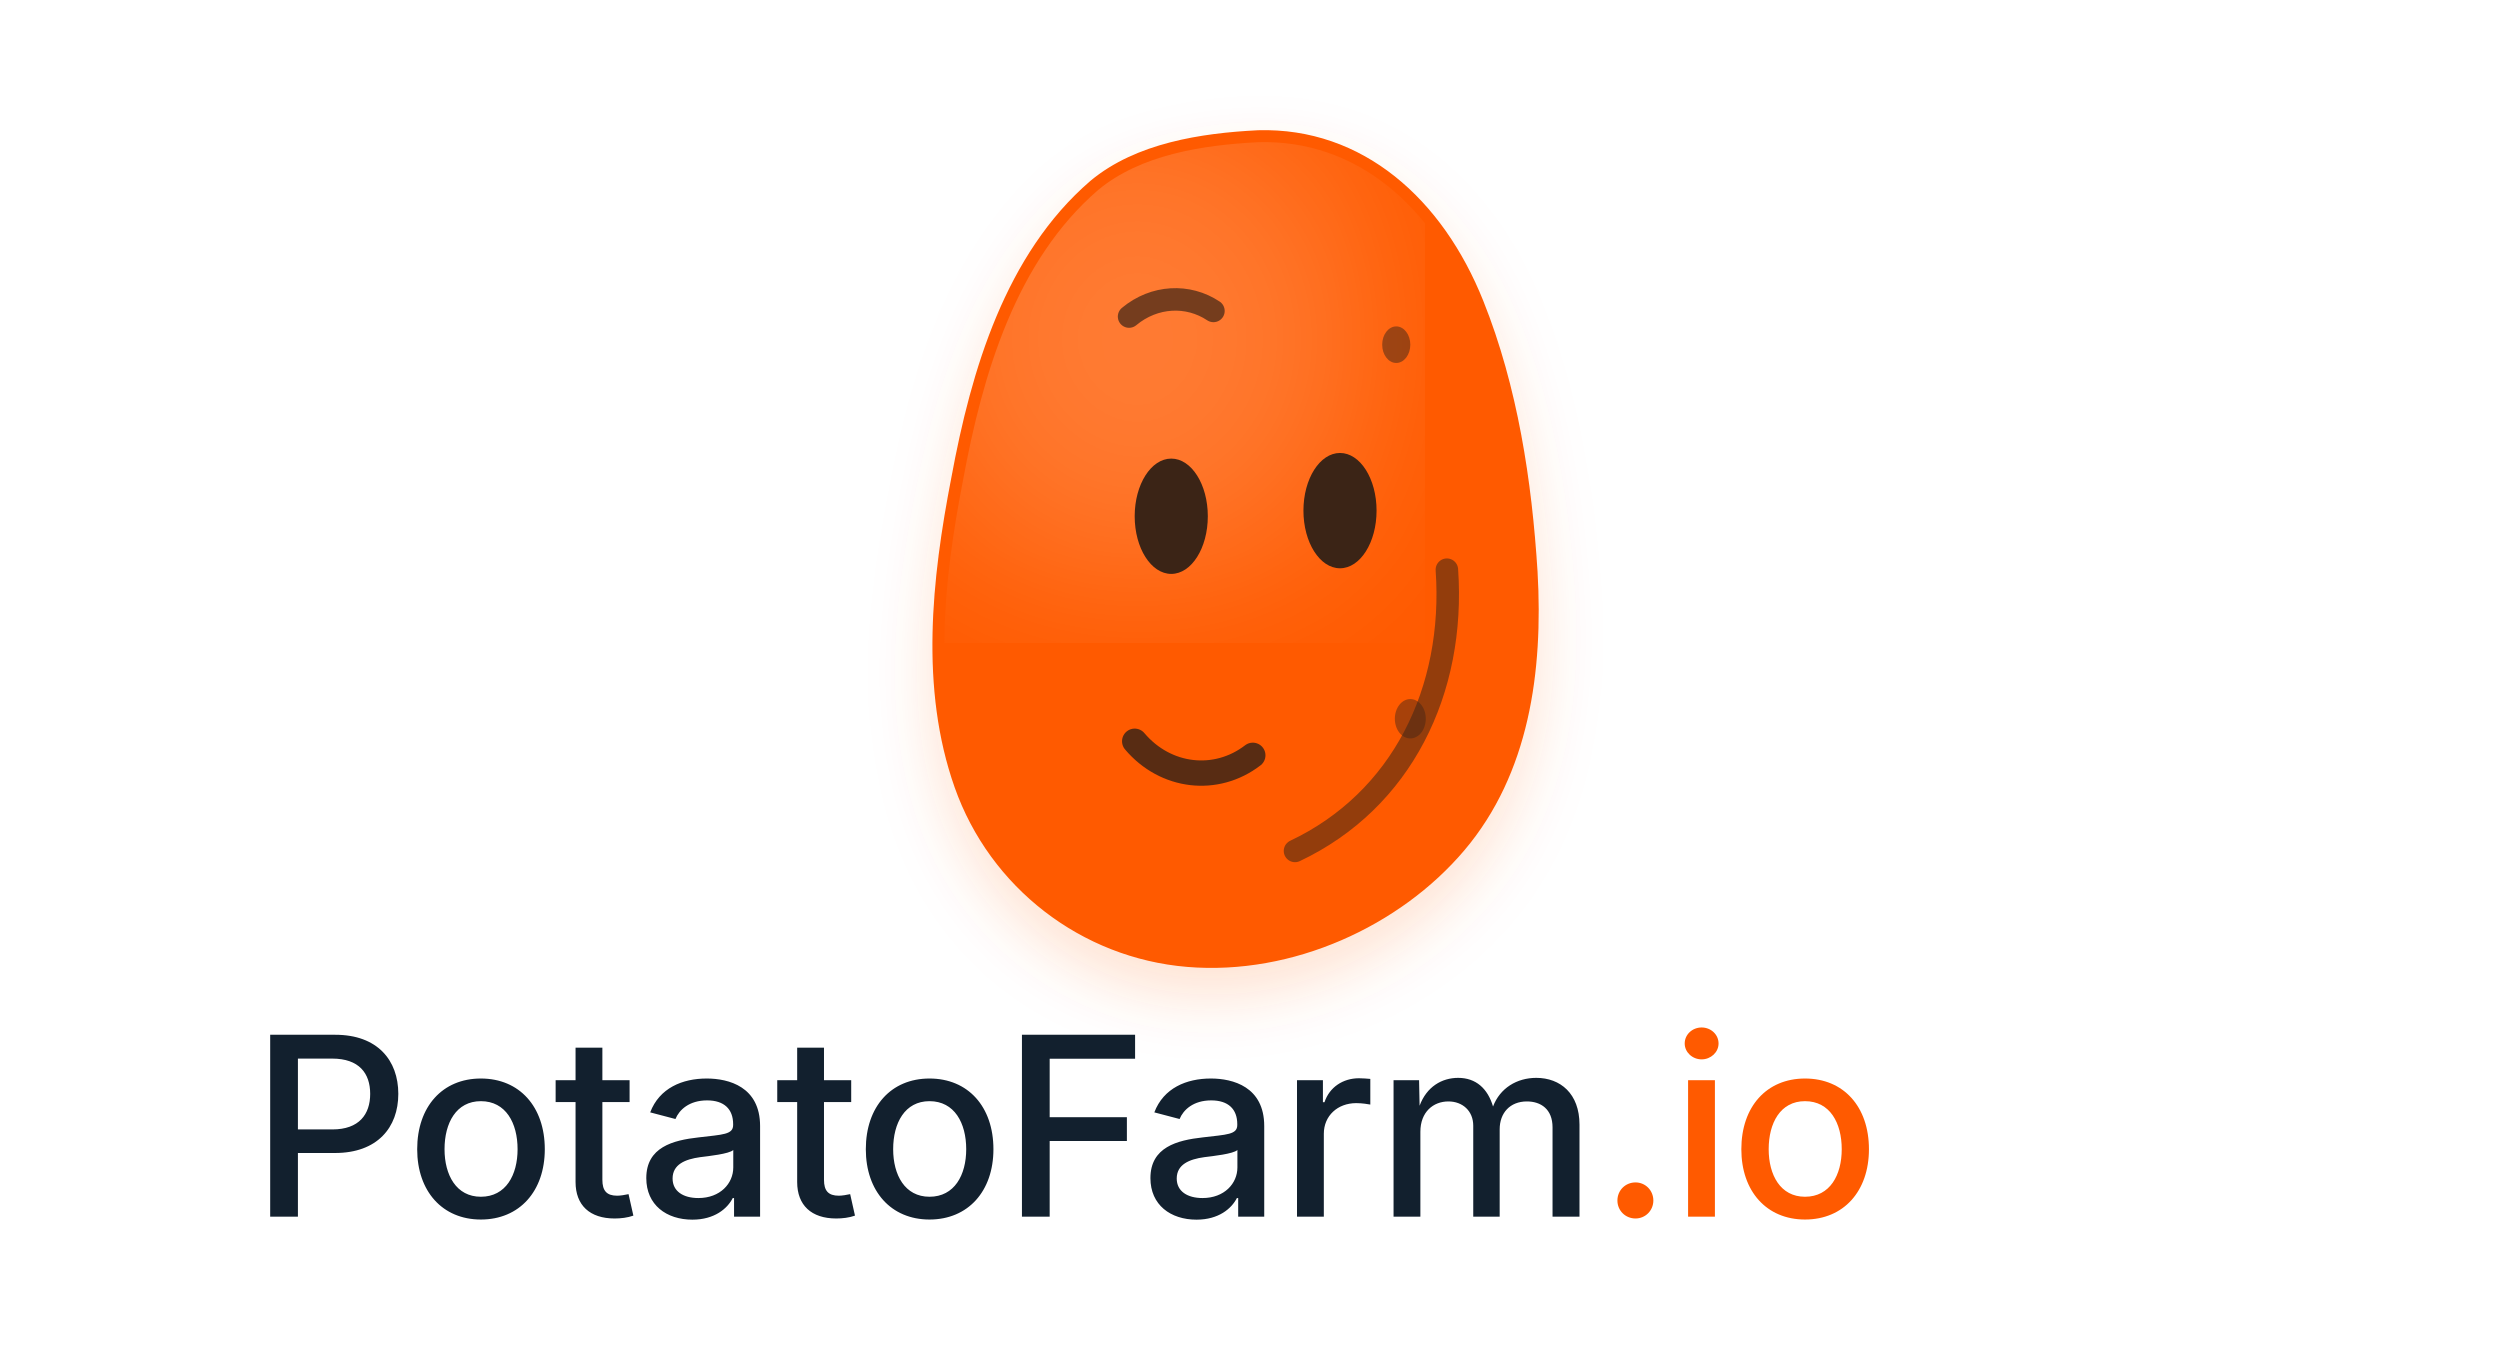
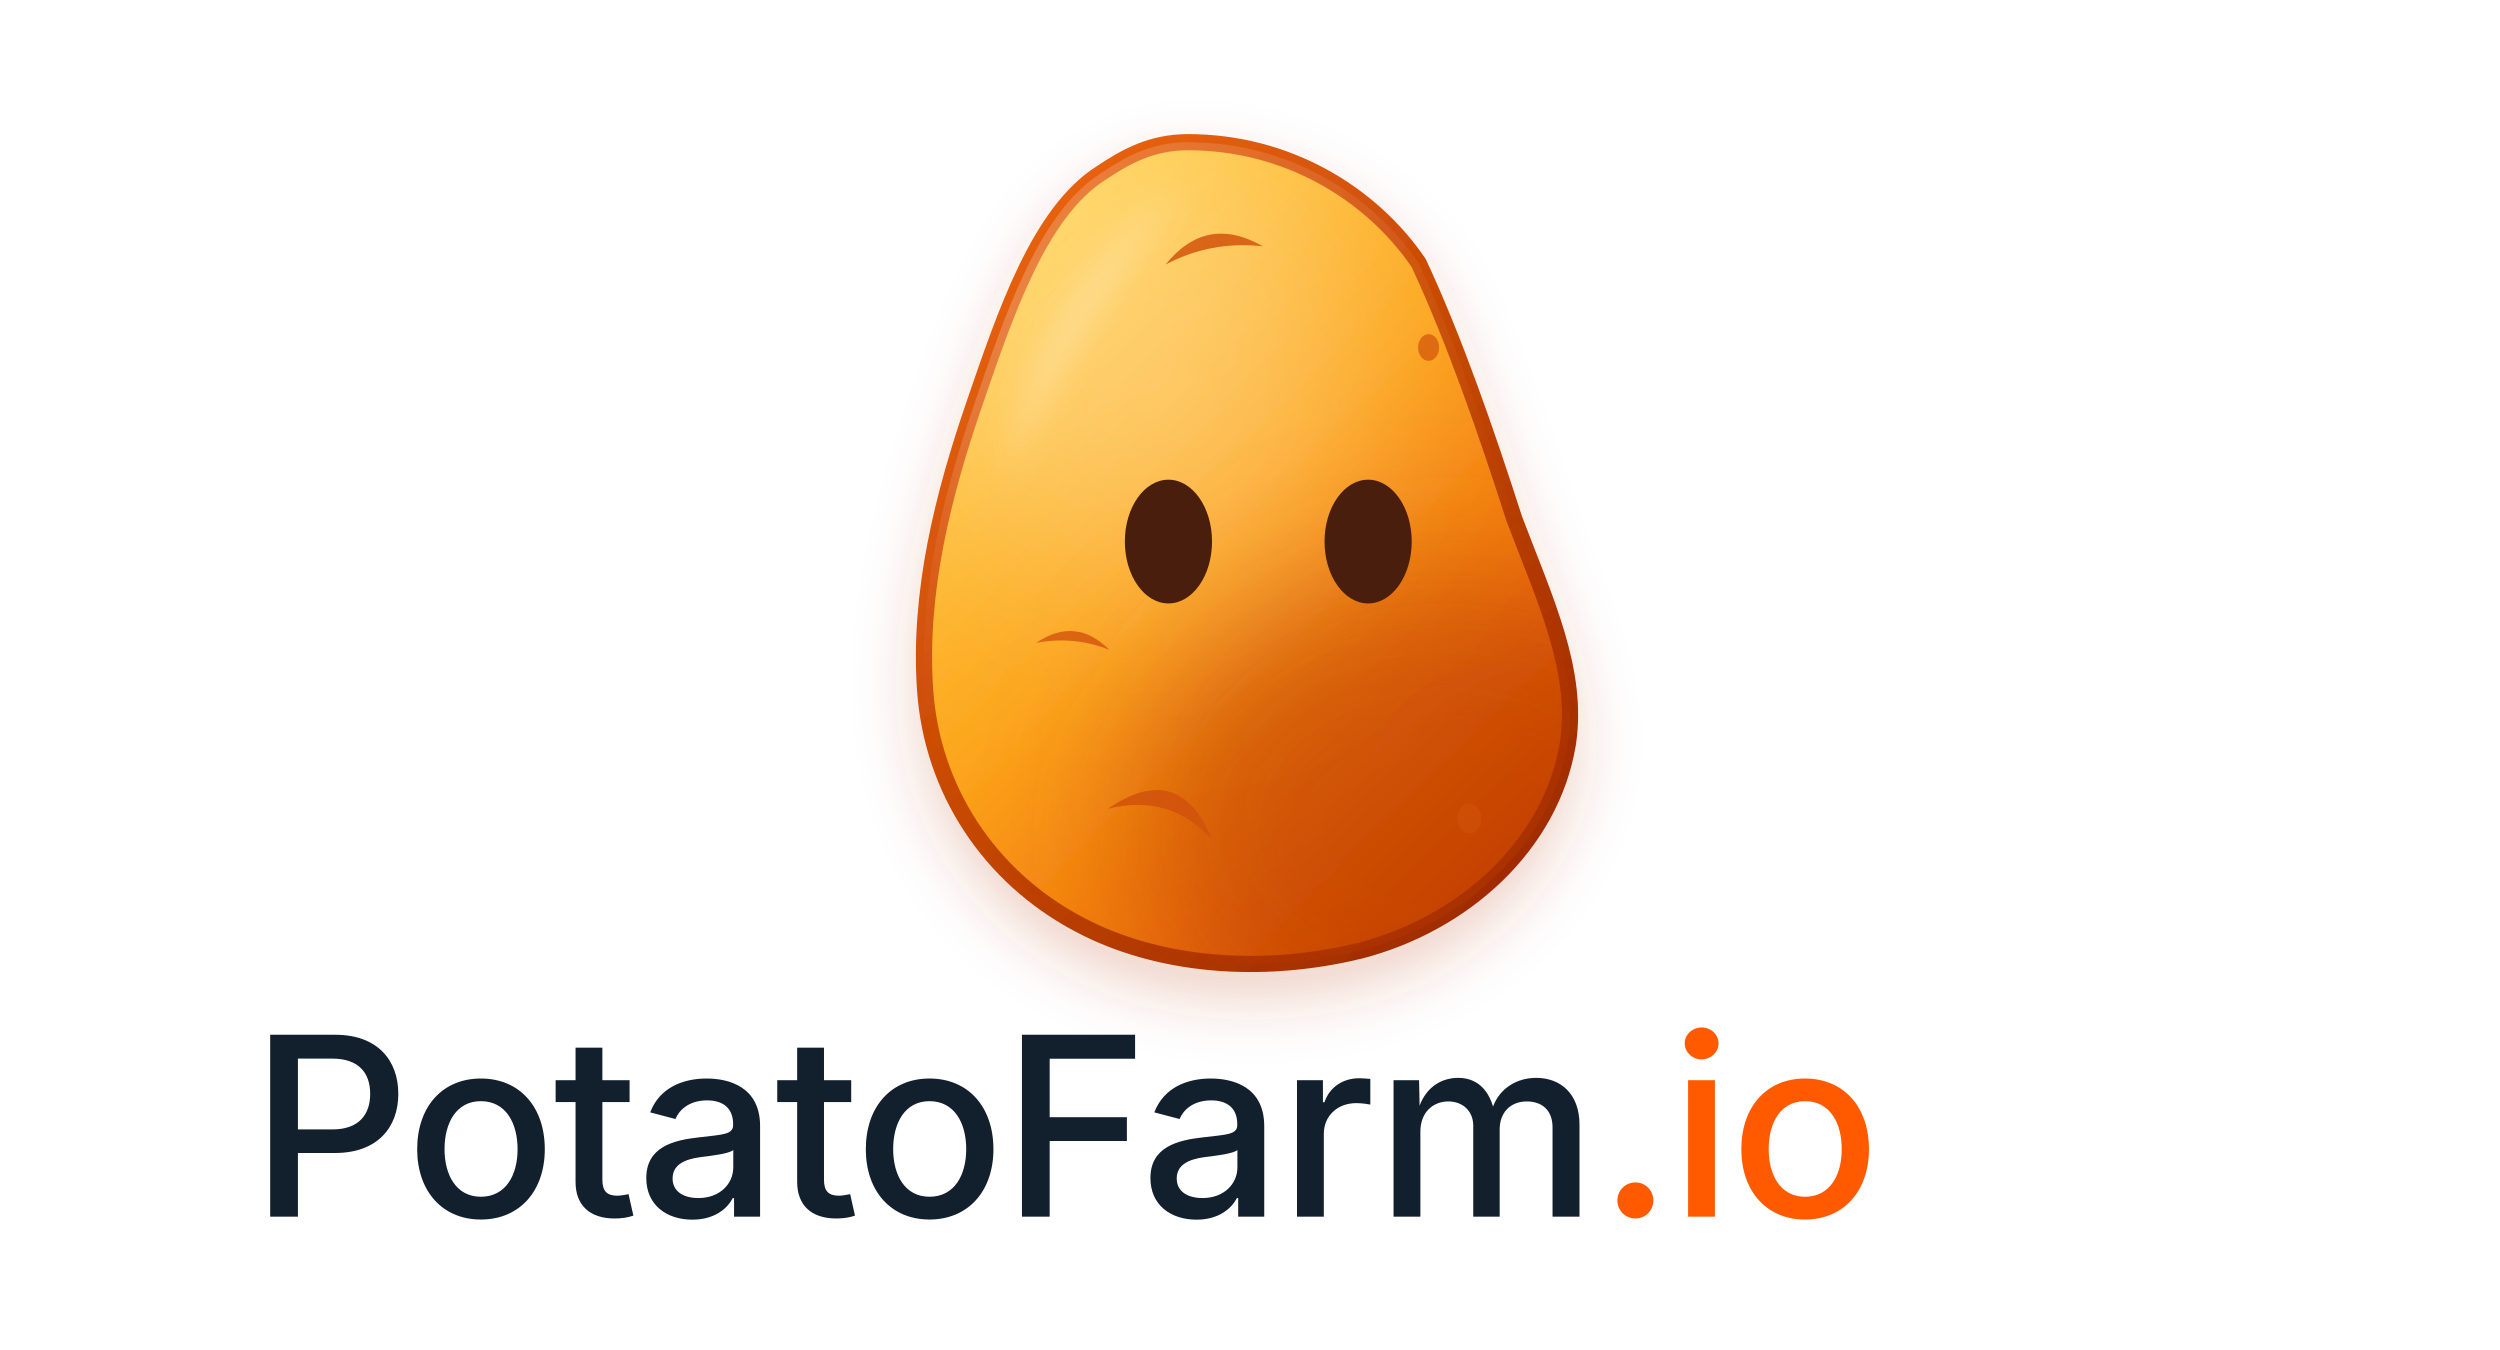
<svg xmlns="http://www.w3.org/2000/svg" viewBox="0 0 300 162" width="300" height="162">
  <rect width="300" height="162" fill="#FFFFFF" />
  <g transform="translate(96.0,12) scale(1.6875)">
    <defs>
-       <linearGradient id="shs2" x1="22%" y1="10%" x2="74%" y2="90%">
-         <stop offset="0" stop-color="#FF5A00" />
-         <stop offset="0.5" stop-color="#FF5A00" />
-         <stop offset="1" stop-color="#FF5A00" />
+       <linearGradient id="shs2" x1="18%" y1="6%" x2="88%" y2="96%">
+         <stop offset="0" stop-color="#FFD04A" />
+         <stop offset="0.42" stop-color="#FCA51B" />
+         <stop offset="0.72" stop-color="#F2760A" />
+         <stop offset="1" stop-color="#D24500" />
      </linearGradient>
-       <filter id="bls2">
+       <linearGradient id="rms2" x1="18%" y1="6%" x2="88%" y2="96%">
+         <stop offset="0" stop-color="#E8620A" />
+         <stop offset="1" stop-color="#9E2A00" />
+       </linearGradient>
+       <filter id="bls2" x="-60%" y="-60%" width="220%" height="220%">
        <feGaussianBlur stdDeviation="7" />
      </filter>
+       <filter id="sds2" x="-60%" y="-60%" width="220%" height="220%">
+         <feGaussianBlur stdDeviation="5" />
+       </filter>
+       <filter id="sps2" x="-60%" y="-60%" width="220%" height="220%">
+         <feGaussianBlur stdDeviation="1.1" />
+       </filter>
      <filter id="dps2" x="-35%" y="-35%" width="180%" height="180%">
-         <feDropShadow dx="0" dy="2" stdDeviation="2.2" flood-color="#FF5A00" flood-opacity="0.18" />
+         <feDropShadow dx="0" dy="2" stdDeviation="2.2" flood-color="#B83400" flood-opacity="0.22" />
      </filter>
      <clipPath id="cps2">
-         <path d="M32.6,3.0 C39.6,2.8 45.0,7.6 47.8,14.6 C50.2,20.6 51.2,27.2 51.6,33.6 C52.0,40.6 51.0,47.6 46.6,52.8 C42.2,58.0 34.8,61.4 27.6,60.8 C20.4,60.2 14.2,55.4 11.8,48.6 C9.4,41.8 10.2,34.2 11.6,27.0 C13.0,19.4 15.4,11.4 21.2,6.4 C24.2,3.9 28.6,3.2 32.6,3.0 Z" />
+         <path d="M27.6,3.0 C34.6,3.0 40.6,6.6 44.0,11.6 C46.6,17.2 48.8,23.6 50.8,29.8 C53.0,35.6 55.4,40.6 54.6,45.8 C53.4,53.0 47.2,58.6 39.8,60.5 C32.8,62.2 25.4,61.6 19.8,58.6 C13.4,55.2 9.4,49.0 8.9,42.0 C8.4,35.0 10.2,28.0 12.4,21.6 C14.6,15.2 17.0,8.0 21.4,5.2 C23.2,4.0 25.0,3.0 27.6,3.0 Z" />
      </clipPath>
    </defs>
-     <path d="M32.6,3.0 C39.6,2.8 45.0,7.6 47.8,14.6 C50.2,20.6 51.2,27.2 51.6,33.6 C52.0,40.6 51.0,47.6 46.6,52.8 C42.2,58.0 34.8,61.4 27.6,60.8 C20.4,60.2 14.2,55.4 11.8,48.6 C9.4,41.8 10.2,34.2 11.6,27.0 C13.0,19.4 15.4,11.4 21.2,6.4 C24.2,3.9 28.6,3.2 32.6,3.0 Z" fill="url(#shs2)" stroke="#FF5A00" stroke-width="1.7" stroke-linejoin="round" filter="url(#dps2)" />
+     <path d="M27.6,3.0 C34.6,3.0 40.6,6.6 44.0,11.6 C46.6,17.2 48.8,23.6 50.8,29.8 C53.0,35.6 55.4,40.6 54.6,45.8 C53.4,53.0 47.2,58.6 39.8,60.5 C32.8,62.2 25.4,61.6 19.8,58.6 C13.4,55.2 9.4,49.0 8.9,42.0 C8.4,35.0 10.2,28.0 12.4,21.6 C14.6,15.2 17.0,8.0 21.4,5.2 C23.2,4.0 25.0,3.0 27.6,3.0 Z" fill="url(#shs2)" stroke="url(#rms2)" stroke-width="1.15" stroke-linejoin="round" filter="url(#dps2)" />
    <g clip-path="url(#cps2)">
-       <ellipse cx="24" cy="17" rx="17" ry="18" fill="#FFFFFF" opacity="0.20" filter="url(#bls2)" />
+       <ellipse cx="46" cy="52" rx="22" ry="18" fill="#B23600" opacity="0.5" filter="url(#sds2)" />
+       <ellipse cx="24" cy="18" rx="16" ry="17" fill="#FFFFFF" opacity="0.28" filter="url(#bls2)" />
+       <path d="M14.6,27.0 Q16.7,14.1 27.0,6.2 Q19.4,15.8 14.6,27.0 Z" fill="#FFF0CE" opacity="0.45" filter="url(#sps2)" />
    </g>
-     <ellipse cx="26.4" cy="29.6" rx="2.6" ry="4.1" fill="#3B2416" />
-     <ellipse cx="38.4" cy="29.2" rx="2.6" ry="4.1" fill="#3B2416" />
-     <path d="M46.0,33.4 C46.6,42.0 42.8,49.8 35.2,53.4" fill="none" stroke="#3B2416" stroke-width="1.6" stroke-linecap="round" opacity="0.55" />
-     <path d="M23.8,45.6 C26.0,48.2 29.6,48.6 32.2,46.6" fill="none" stroke="#3B2416" stroke-width="1.8" stroke-linecap="round" opacity="0.85" />
-     <path d="M23.4,15.4 C25.2,13.9 27.6,13.8 29.4,15.0" fill="none" stroke="#3B2416" stroke-width="1.6" stroke-linecap="round" opacity="0.7" />
-     <ellipse cx="42.4" cy="17.4" rx="1.0" ry="1.3" fill="#3B2416" opacity="0.5" />
-     <ellipse cx="43.4" cy="44.0" rx="1.1" ry="1.4" fill="#3B2416" opacity="0.45" />
+     <ellipse cx="26.2" cy="31.4" rx="3.1" ry="4.4" fill="#4A1E0C" />
+     <ellipse cx="40.4" cy="31.4" rx="3.1" ry="4.4" fill="#4A1E0C" />
+     <path d="M21.9,50.4 Q27.0,46.9 29.3,52.6 Q26.3,49.3 21.9,50.4 Z" fill="#D2530C" opacity="0.9" />
+     <path d="M40.2,47.4 Q43.1,39.4 51.6,40.2 Q44.8,42.1 40.2,47.4 Z" fill="#D2530C" opacity="0.72" />
+     <path d="M26.0,11.7 Q28.9,8.1 32.9,10.4 Q29.2,10.0 26.0,11.7 Z" fill="#D2530C" opacity="0.85" />
+     <path d="M16.8,38.6 Q19.6,36.7 22.0,39.1 Q19.5,38.1 16.8,38.6 Z" fill="#D2530C" opacity="0.8" />
+     <ellipse cx="44.7" cy="17.6" rx="0.75" ry="0.95" fill="#D2530C" opacity="0.7" />
+     <ellipse cx="47.6" cy="51.1" rx="0.85" ry="1.05" fill="#D2530C" opacity="0.5" />
  </g>
  <text x="30" y="146" font-family="Inter,-apple-system,BlinkMacSystemFont,'Segoe UI',Roboto,sans-serif" font-size="30" font-weight="500" letter-spacing="-0.4" fill="#12202E">PotatoFarm<tspan fill="#FF5A00">.io</tspan>
  </text>
</svg>
